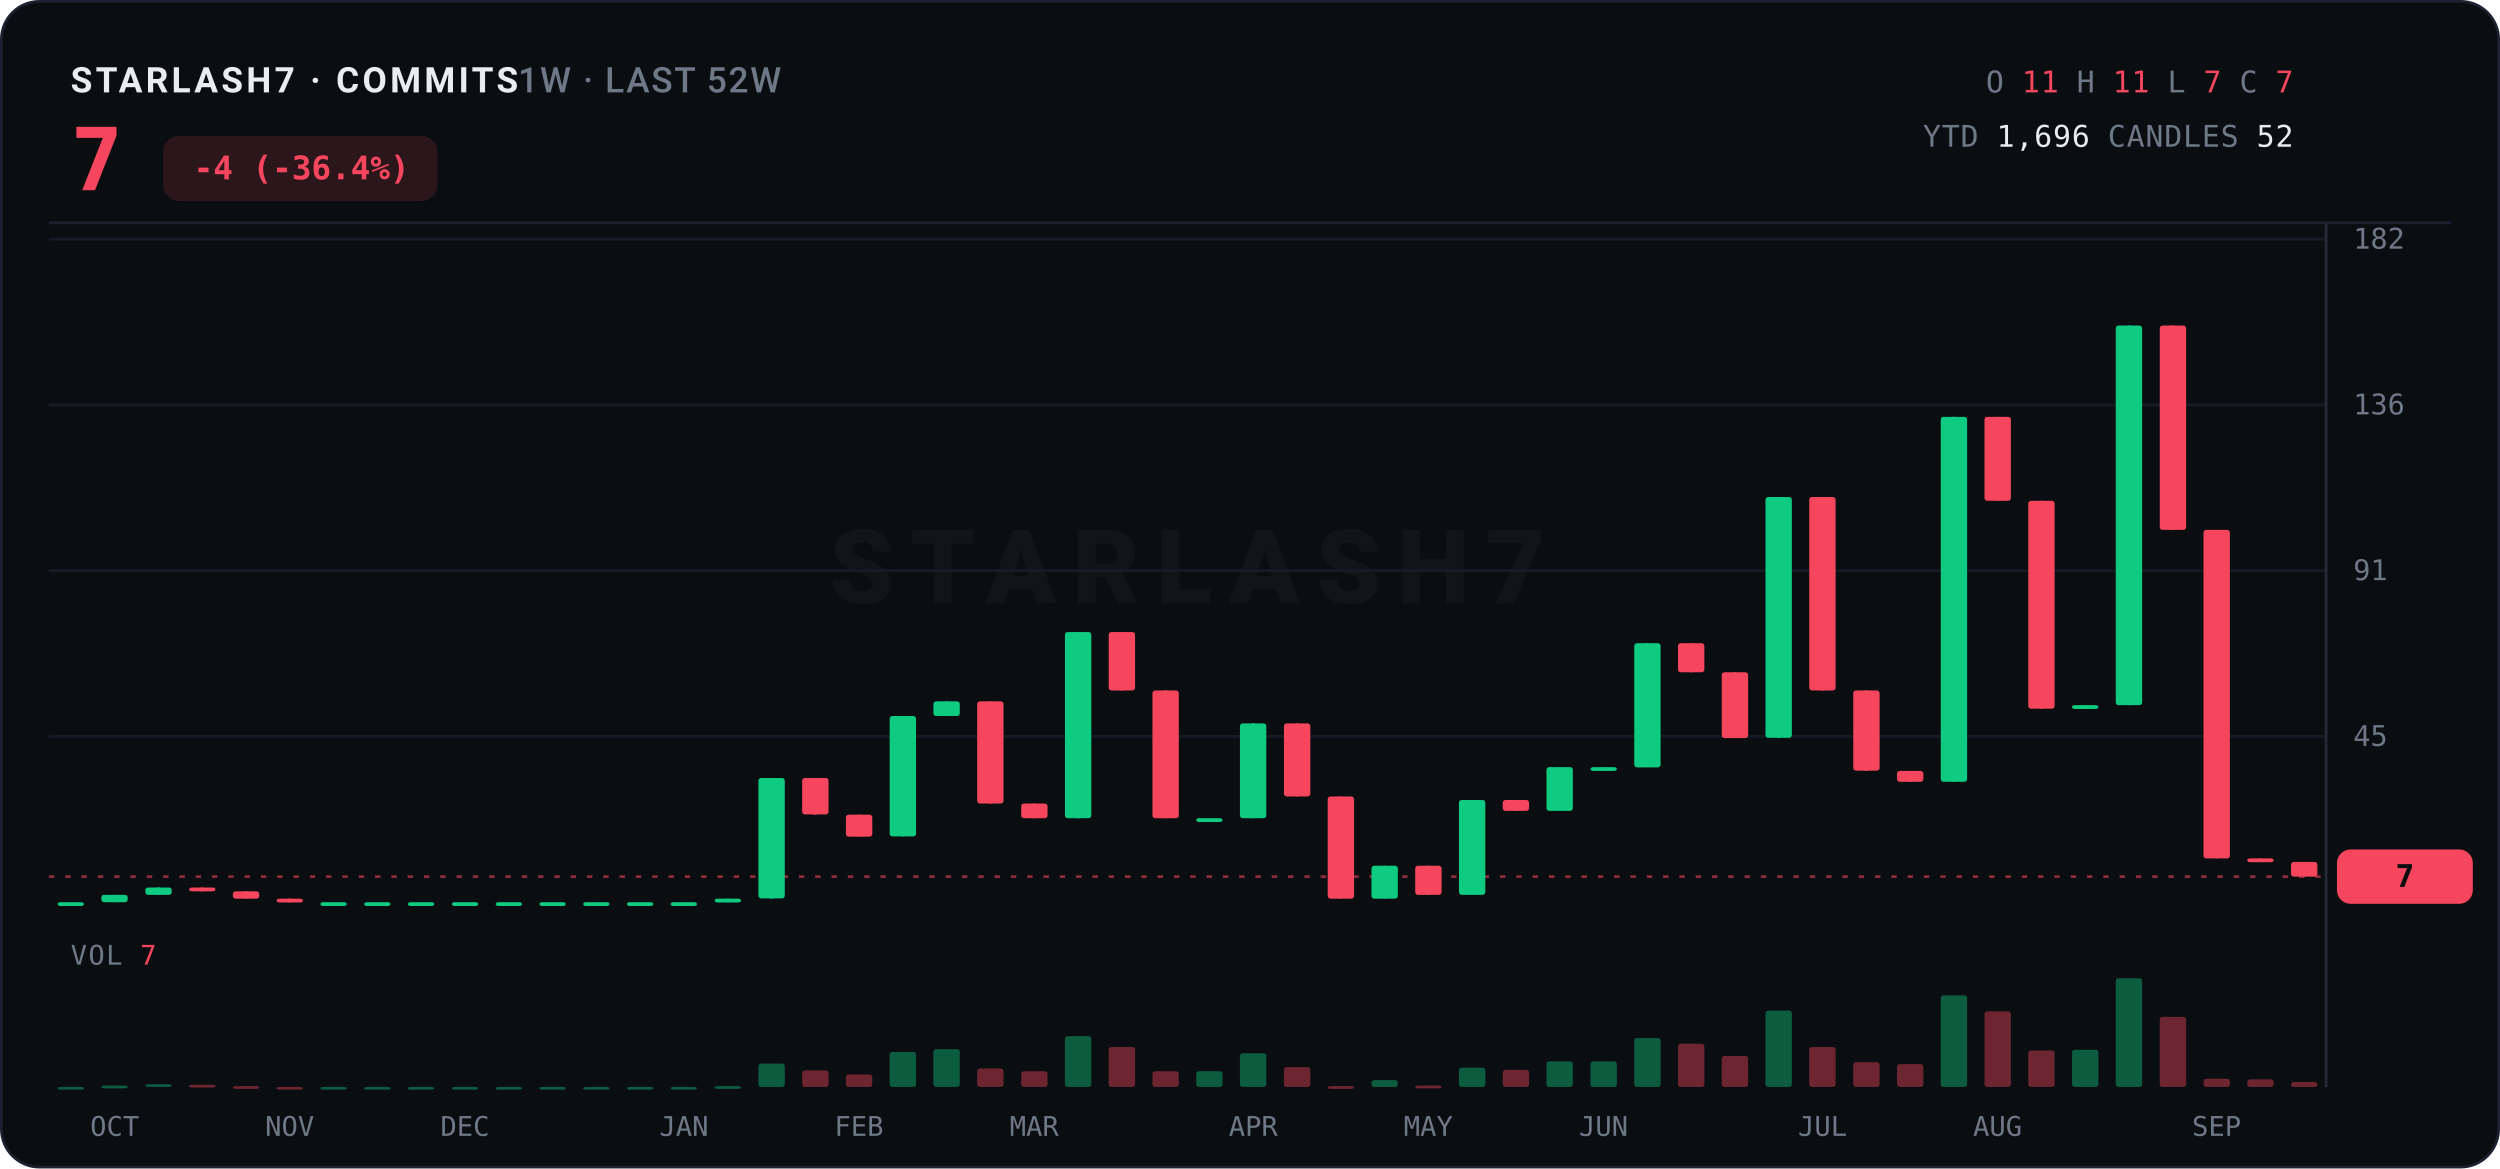
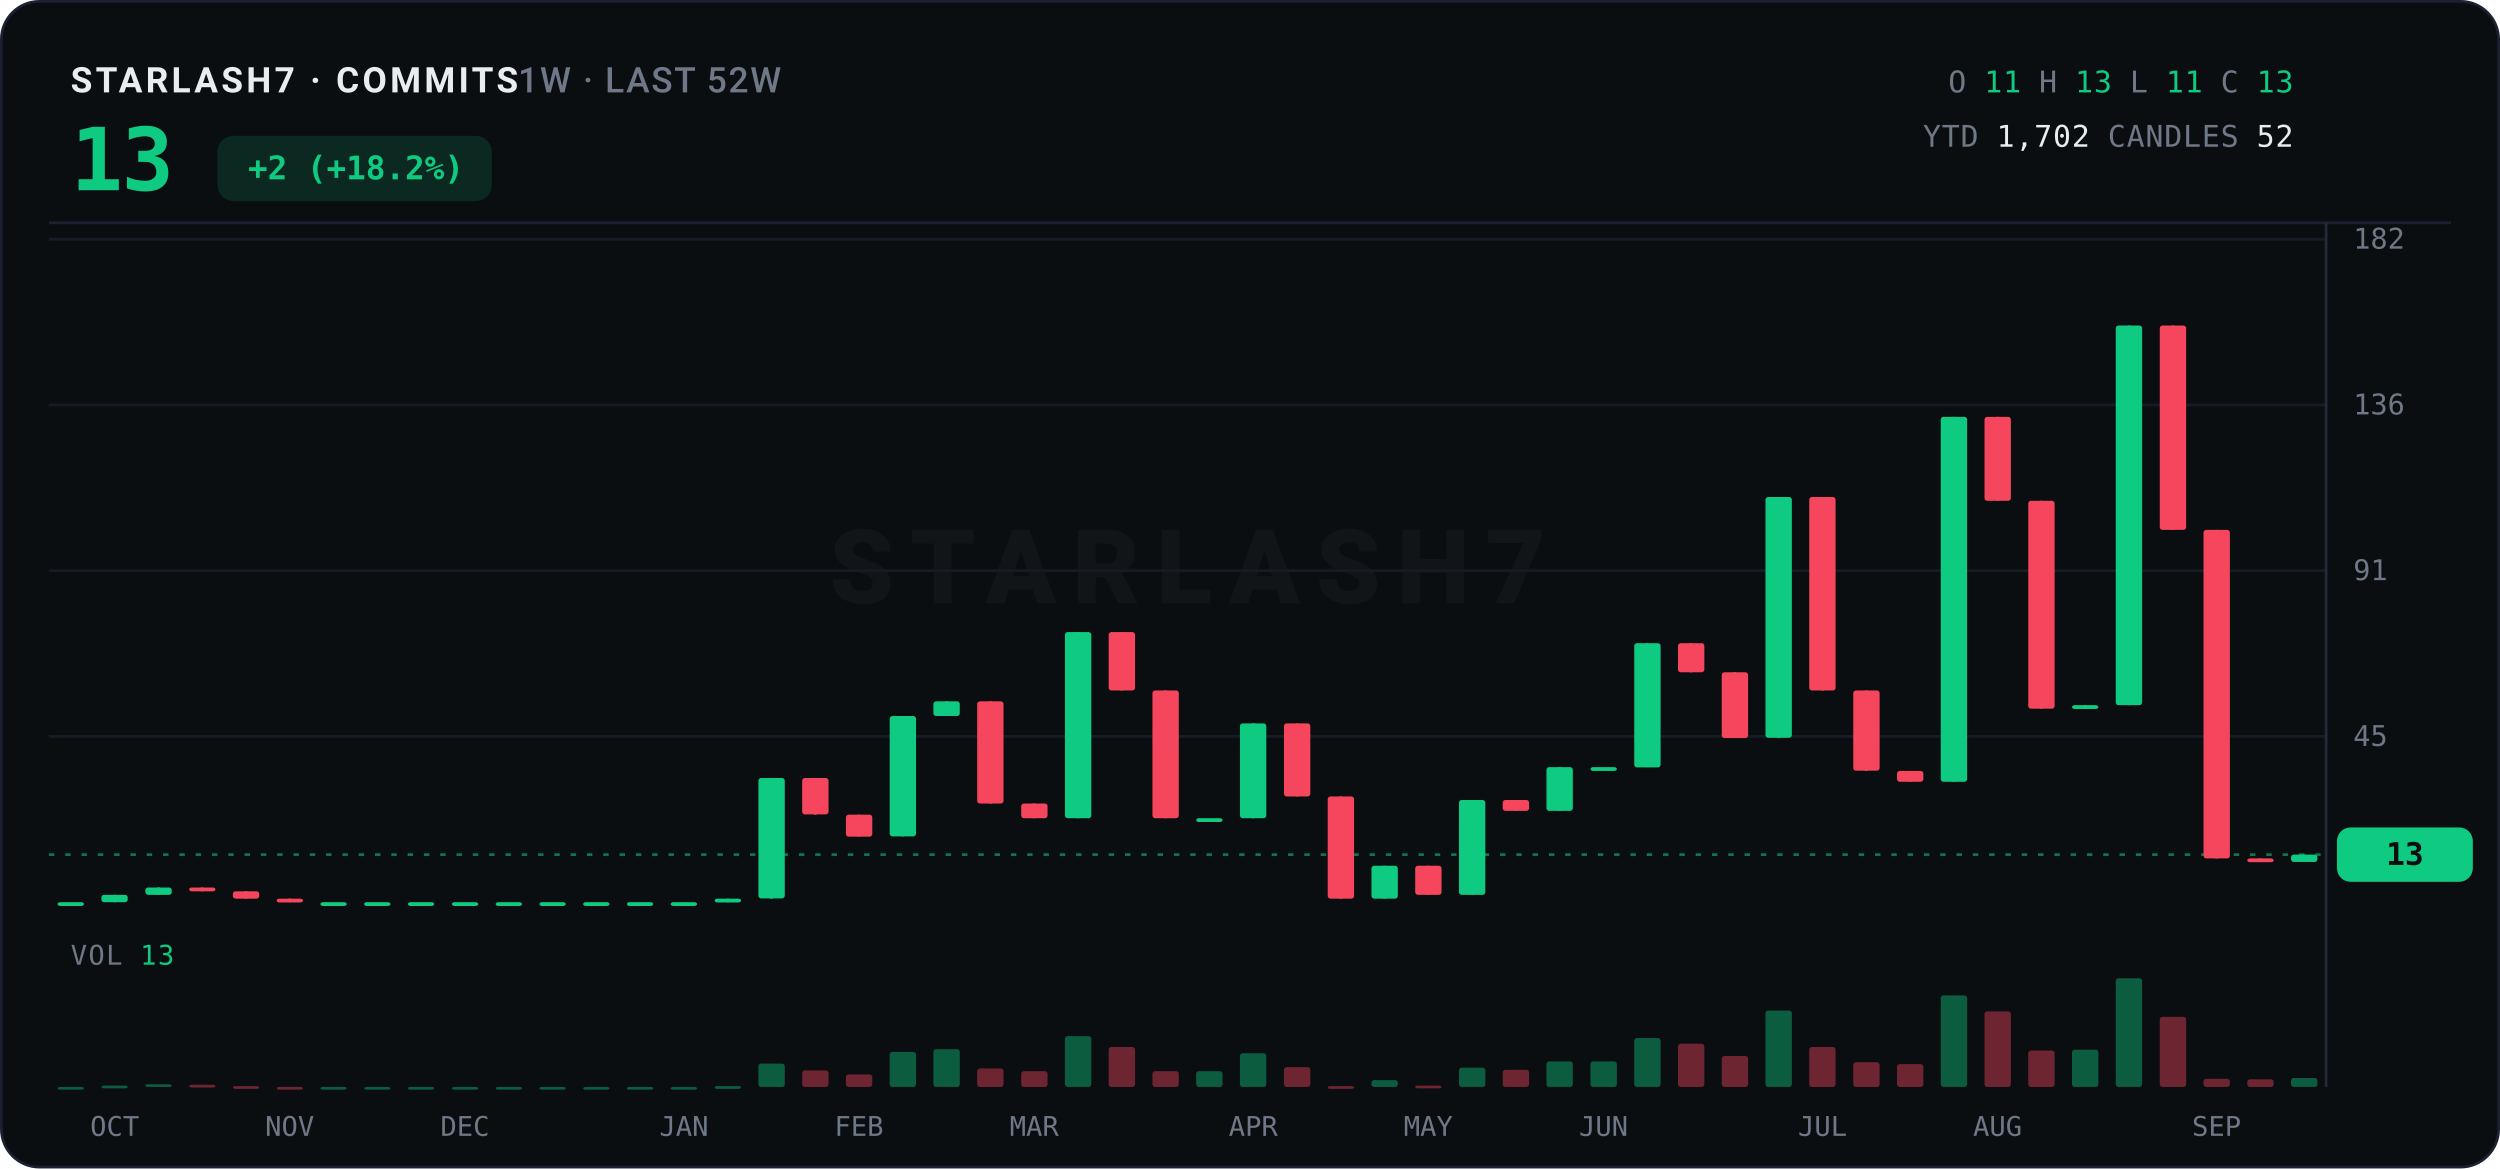
<svg xmlns="http://www.w3.org/2000/svg" width="920" height="430" viewBox="0 0 920 430">
  <rect x="0.5" y="0.5" width="919" height="429" rx="14" fill="#0B0E11" stroke="#1B2130" />
  <text x="26" y="34" font-family="ui-sans-serif,system-ui,-apple-system,'Segoe UI',Roboto,sans-serif" font-size="13" font-weight="700" letter-spacing="1.2" fill="#EAECEF">STARLASH7 · COMMITS<tspan fill="#6E7887" font-weight="500" letter-spacing="0.6">  1W · LAST 52W</tspan>
  </text>
-   <text x="26" y="70" font-family="ui-monospace,'SF Mono',SFMono-Regular,Menlo,Consolas,monospace" font-size="32" font-weight="800" fill="#F6465D" letter-spacing="-0.5">7</text>
-   <rect x="60" y="50" width="101" height="24" rx="6" fill="#F6465D" opacity="0.14" />
-   <text x="111" y="66" text-anchor="middle" font-family="ui-monospace,'SF Mono',SFMono-Regular,Menlo,Consolas,monospace" font-size="12" font-weight="700" fill="#F6465D">-4 (-36.4%)</text>
+   <text x="26" y="70" font-family="ui-monospace,'SF Mono',SFMono-Regular,Menlo,Consolas,monospace" font-size="32" font-weight="800" fill="#0ECB81" letter-spacing="-0.5">13</text>
+   <rect x="80" y="50" width="101" height="24" rx="6" fill="#0ECB81" opacity="0.14" />
+   <text x="131" y="66" text-anchor="middle" font-family="ui-monospace,'SF Mono',SFMono-Regular,Menlo,Consolas,monospace" font-size="12" font-weight="700" fill="#0ECB81">+2 (+18.2%)</text>
  <text x="844" y="34" text-anchor="end" font-family="ui-monospace,'SF Mono',SFMono-Regular,Menlo,Consolas,monospace" font-size="11" letter-spacing="0.3">
    <tspan fill="#6E7887">O</tspan>
-     <tspan fill="#F6465D">11</tspan>
+     <tspan fill="#0ECB81">11</tspan>
    <tspan fill="#6E7887">H</tspan>
-     <tspan fill="#F6465D">11</tspan>
+     <tspan fill="#0ECB81">13</tspan>
    <tspan fill="#6E7887">L</tspan>
-     <tspan fill="#F6465D">7</tspan>
+     <tspan fill="#0ECB81">11</tspan>
    <tspan fill="#6E7887">C</tspan>
-     <tspan fill="#F6465D">7</tspan>
+     <tspan fill="#0ECB81">13</tspan>
  </text>
  <text x="844" y="54" text-anchor="end" font-family="ui-monospace,'SF Mono',SFMono-Regular,Menlo,Consolas,monospace" font-size="11" letter-spacing="0.3">
    <tspan fill="#6E7887">YTD</tspan>
-     <tspan fill="#EAECEF">1,696</tspan>
+     <tspan fill="#EAECEF">1,702</tspan>
    <tspan fill="#6E7887">CANDLES</tspan>
    <tspan fill="#EAECEF">52</tspan>
  </text>
  <line x1="18" y1="82" x2="902" y2="82" stroke="#1B2130" stroke-width="1" />
  <text x="437.0" y="222.0" text-anchor="middle" font-family="ui-sans-serif,system-ui,-apple-system,'Segoe UI',Roboto,sans-serif" font-size="38" font-weight="800" letter-spacing="6" fill="#EAECEF" opacity="0.035">STARLASH7</text>
  <line x1="18" y1="271.0" x2="856" y2="271.0" stroke="#161C26" stroke-width="1" />
  <text x="866" y="274.5" font-family="ui-monospace,'SF Mono',SFMono-Regular,Menlo,Consolas,monospace" font-size="10.5" fill="#6E7887">45</text>
  <line x1="18" y1="210.0" x2="856" y2="210.0" stroke="#161C26" stroke-width="1" />
  <text x="866" y="213.5" font-family="ui-monospace,'SF Mono',SFMono-Regular,Menlo,Consolas,monospace" font-size="10.5" fill="#6E7887">91</text>
  <line x1="18" y1="149.0" x2="856" y2="149.0" stroke="#161C26" stroke-width="1" />
  <text x="866" y="152.5" font-family="ui-monospace,'SF Mono',SFMono-Regular,Menlo,Consolas,monospace" font-size="10.5" fill="#6E7887">136</text>
  <line x1="18" y1="88.0" x2="856" y2="88.0" stroke="#161C26" stroke-width="1" />
  <text x="866" y="91.5" font-family="ui-monospace,'SF Mono',SFMono-Regular,Menlo,Consolas,monospace" font-size="10.5" fill="#6E7887">182</text>
  <line x1="856" y1="82" x2="856" y2="400" stroke="#242B38" stroke-width="1" />
-   <line x1="18" y1="322.6" x2="856" y2="322.6" stroke="#F6465D" stroke-width="1" stroke-dasharray="2 4" opacity="0.55" />
-   <rect x="860" y="312.6" width="50" height="20" rx="5" fill="#F6465D" />
-   <text x="885.0" y="326.4" text-anchor="middle" font-family="ui-monospace,'SF Mono',SFMono-Regular,Menlo,Consolas,monospace" font-size="11.5" font-weight="800" fill="#0B0E11">7</text>
+   <line x1="18" y1="314.5" x2="856" y2="314.5" stroke="#0ECB81" stroke-width="1" stroke-dasharray="2 4" opacity="0.55" />
+   <rect x="860" y="304.5" width="50" height="20" rx="5" fill="#0ECB81" />
+   <text x="885.0" y="318.3" text-anchor="middle" font-family="ui-monospace,'SF Mono',SFMono-Regular,Menlo,Consolas,monospace" font-size="11.5" font-weight="800" fill="#0B0E11">13</text>
  <line x1="26.1" y1="332.0" x2="26.1" y2="332.0" stroke="#0ECB81" stroke-width="1" />
  <rect x="21.2" y="332.0" width="9.7" height="1.4" rx="1" fill="#0ECB81" />
  <line x1="42.2" y1="329.3" x2="42.2" y2="332.0" stroke="#0ECB81" stroke-width="1" />
  <rect x="37.3" y="329.3" width="9.7" height="2.7" rx="1" fill="#0ECB81" />
  <line x1="58.3" y1="326.6" x2="58.3" y2="329.3" stroke="#0ECB81" stroke-width="1" />
  <rect x="53.5" y="326.6" width="9.7" height="2.7" rx="1" fill="#0ECB81" />
  <line x1="74.4" y1="326.6" x2="74.4" y2="328.0" stroke="#F6465D" stroke-width="1" />
  <rect x="69.6" y="326.6" width="9.7" height="1.4" rx="1" fill="#F6465D" />
  <line x1="90.5" y1="328.0" x2="90.5" y2="330.7" stroke="#F6465D" stroke-width="1" />
  <rect x="85.7" y="328.0" width="9.7" height="2.7" rx="1" fill="#F6465D" />
  <line x1="106.6" y1="330.7" x2="106.6" y2="332.0" stroke="#F6465D" stroke-width="1" />
  <rect x="101.8" y="330.7" width="9.7" height="1.4" rx="1" fill="#F6465D" />
  <line x1="122.8" y1="332.0" x2="122.8" y2="332.0" stroke="#0ECB81" stroke-width="1" />
  <rect x="117.9" y="332.0" width="9.7" height="1.4" rx="1" fill="#0ECB81" />
  <line x1="138.9" y1="332.0" x2="138.9" y2="332.0" stroke="#0ECB81" stroke-width="1" />
  <rect x="134.0" y="332.0" width="9.7" height="1.4" rx="1" fill="#0ECB81" />
  <line x1="155.0" y1="332.0" x2="155.0" y2="332.0" stroke="#0ECB81" stroke-width="1" />
  <rect x="150.1" y="332.0" width="9.7" height="1.4" rx="1" fill="#0ECB81" />
  <line x1="171.1" y1="332.0" x2="171.1" y2="332.0" stroke="#0ECB81" stroke-width="1" />
  <rect x="166.3" y="332.0" width="9.7" height="1.4" rx="1" fill="#0ECB81" />
  <line x1="187.2" y1="332.0" x2="187.2" y2="332.0" stroke="#0ECB81" stroke-width="1" />
  <rect x="182.4" y="332.0" width="9.7" height="1.4" rx="1" fill="#0ECB81" />
  <line x1="203.3" y1="332.0" x2="203.3" y2="332.0" stroke="#0ECB81" stroke-width="1" />
  <rect x="198.5" y="332.0" width="9.7" height="1.4" rx="1" fill="#0ECB81" />
  <line x1="219.4" y1="332.0" x2="219.4" y2="332.0" stroke="#0ECB81" stroke-width="1" />
  <rect x="214.6" y="332.0" width="9.7" height="1.4" rx="1" fill="#0ECB81" />
  <line x1="235.6" y1="332.0" x2="235.6" y2="332.0" stroke="#0ECB81" stroke-width="1" />
  <rect x="230.7" y="332.0" width="9.7" height="1.4" rx="1" fill="#0ECB81" />
  <line x1="251.7" y1="332.0" x2="251.7" y2="332.0" stroke="#0ECB81" stroke-width="1" />
  <rect x="246.8" y="332.0" width="9.7" height="1.4" rx="1" fill="#0ECB81" />
  <line x1="267.8" y1="330.7" x2="267.8" y2="332.0" stroke="#0ECB81" stroke-width="1" />
  <rect x="263.0" y="330.7" width="9.7" height="1.4" rx="1" fill="#0ECB81" />
  <line x1="283.9" y1="286.3" x2="283.9" y2="330.7" stroke="#0ECB81" stroke-width="1" />
  <rect x="279.1" y="286.3" width="9.7" height="44.3" rx="1" fill="#0ECB81" />
  <line x1="300.0" y1="286.3" x2="300.0" y2="299.8" stroke="#F6465D" stroke-width="1" />
  <rect x="295.2" y="286.3" width="9.7" height="13.4" rx="1" fill="#F6465D" />
  <line x1="316.1" y1="299.8" x2="316.1" y2="307.8" stroke="#F6465D" stroke-width="1" />
  <rect x="311.3" y="299.8" width="9.7" height="8.1" rx="1" fill="#F6465D" />
  <line x1="332.3" y1="263.5" x2="332.3" y2="307.8" stroke="#0ECB81" stroke-width="1" />
  <rect x="327.4" y="263.5" width="9.7" height="44.3" rx="1" fill="#0ECB81" />
  <line x1="348.4" y1="258.1" x2="348.4" y2="263.5" stroke="#0ECB81" stroke-width="1" />
  <rect x="343.5" y="258.1" width="9.7" height="5.4" rx="1" fill="#0ECB81" />
  <line x1="364.5" y1="258.1" x2="364.5" y2="295.7" stroke="#F6465D" stroke-width="1" />
  <rect x="359.6" y="258.1" width="9.7" height="37.6" rx="1" fill="#F6465D" />
  <line x1="380.6" y1="295.7" x2="380.6" y2="301.1" stroke="#F6465D" stroke-width="1" />
  <rect x="375.8" y="295.7" width="9.7" height="5.4" rx="1" fill="#F6465D" />
  <line x1="396.7" y1="232.6" x2="396.7" y2="301.1" stroke="#0ECB81" stroke-width="1" />
  <rect x="391.9" y="232.6" width="9.7" height="68.5" rx="1" fill="#0ECB81" />
  <line x1="412.8" y1="232.6" x2="412.8" y2="254.1" stroke="#F6465D" stroke-width="1" />
  <rect x="408.0" y="232.6" width="9.7" height="21.5" rx="1" fill="#F6465D" />
  <line x1="428.9" y1="254.1" x2="428.9" y2="301.1" stroke="#F6465D" stroke-width="1" />
  <rect x="424.1" y="254.1" width="9.7" height="47.0" rx="1" fill="#F6465D" />
  <line x1="445.1" y1="301.1" x2="445.1" y2="301.1" stroke="#0ECB81" stroke-width="1" />
  <rect x="440.2" y="301.1" width="9.7" height="1.4" rx="1" fill="#0ECB81" />
  <line x1="461.2" y1="266.2" x2="461.2" y2="301.1" stroke="#0ECB81" stroke-width="1" />
  <rect x="456.3" y="266.2" width="9.7" height="34.9" rx="1" fill="#0ECB81" />
  <line x1="477.3" y1="266.2" x2="477.3" y2="293.1" stroke="#F6465D" stroke-width="1" />
  <rect x="472.5" y="266.2" width="9.7" height="26.9" rx="1" fill="#F6465D" />
  <line x1="493.4" y1="293.1" x2="493.4" y2="330.7" stroke="#F6465D" stroke-width="1" />
  <rect x="488.6" y="293.1" width="9.7" height="37.6" rx="1" fill="#F6465D" />
  <line x1="509.5" y1="318.6" x2="509.5" y2="330.7" stroke="#0ECB81" stroke-width="1" />
  <rect x="504.7" y="318.6" width="9.7" height="12.1" rx="1" fill="#0ECB81" />
  <line x1="525.6" y1="318.6" x2="525.6" y2="329.3" stroke="#F6465D" stroke-width="1" />
  <rect x="520.8" y="318.6" width="9.7" height="10.7" rx="1" fill="#F6465D" />
  <line x1="541.8" y1="294.4" x2="541.8" y2="329.3" stroke="#0ECB81" stroke-width="1" />
  <rect x="536.9" y="294.4" width="9.7" height="34.9" rx="1" fill="#0ECB81" />
  <line x1="557.9" y1="294.4" x2="557.9" y2="298.4" stroke="#F6465D" stroke-width="1" />
  <rect x="553.0" y="294.4" width="9.7" height="4.0" rx="1" fill="#F6465D" />
  <line x1="574.0" y1="282.3" x2="574.0" y2="298.4" stroke="#0ECB81" stroke-width="1" />
  <rect x="569.1" y="282.3" width="9.7" height="16.1" rx="1" fill="#0ECB81" />
  <line x1="590.1" y1="282.3" x2="590.1" y2="282.3" stroke="#0ECB81" stroke-width="1" />
  <rect x="585.3" y="282.3" width="9.7" height="1.4" rx="1" fill="#0ECB81" />
  <line x1="606.2" y1="236.7" x2="606.2" y2="282.3" stroke="#0ECB81" stroke-width="1" />
  <rect x="601.4" y="236.7" width="9.7" height="45.7" rx="1" fill="#0ECB81" />
  <line x1="622.3" y1="236.7" x2="622.3" y2="247.4" stroke="#F6465D" stroke-width="1" />
  <rect x="617.5" y="236.7" width="9.7" height="10.7" rx="1" fill="#F6465D" />
  <line x1="638.4" y1="247.4" x2="638.4" y2="271.6" stroke="#F6465D" stroke-width="1" />
  <rect x="633.6" y="247.4" width="9.7" height="24.2" rx="1" fill="#F6465D" />
  <line x1="654.6" y1="182.9" x2="654.6" y2="271.6" stroke="#0ECB81" stroke-width="1" />
  <rect x="649.7" y="182.9" width="9.7" height="88.6" rx="1" fill="#0ECB81" />
  <line x1="670.7" y1="182.9" x2="670.7" y2="254.1" stroke="#F6465D" stroke-width="1" />
  <rect x="665.8" y="182.9" width="9.7" height="71.2" rx="1" fill="#F6465D" />
  <line x1="686.8" y1="254.1" x2="686.8" y2="283.7" stroke="#F6465D" stroke-width="1" />
  <rect x="682.0" y="254.1" width="9.7" height="29.5" rx="1" fill="#F6465D" />
  <line x1="702.9" y1="283.7" x2="702.9" y2="287.7" stroke="#F6465D" stroke-width="1" />
  <rect x="698.1" y="283.7" width="9.7" height="4.0" rx="1" fill="#F6465D" />
  <line x1="719.0" y1="153.4" x2="719.0" y2="287.7" stroke="#0ECB81" stroke-width="1" />
  <rect x="714.2" y="153.4" width="9.7" height="134.3" rx="1" fill="#0ECB81" />
  <line x1="735.1" y1="153.4" x2="735.1" y2="184.3" stroke="#F6465D" stroke-width="1" />
  <rect x="730.3" y="153.4" width="9.7" height="30.9" rx="1" fill="#F6465D" />
  <line x1="751.2" y1="184.3" x2="751.2" y2="260.8" stroke="#F6465D" stroke-width="1" />
  <rect x="746.4" y="184.3" width="9.7" height="76.5" rx="1" fill="#F6465D" />
  <line x1="767.4" y1="259.5" x2="767.4" y2="260.8" stroke="#0ECB81" stroke-width="1" />
  <rect x="762.5" y="259.5" width="9.7" height="1.4" rx="1" fill="#0ECB81" />
  <line x1="783.5" y1="119.8" x2="783.5" y2="259.5" stroke="#0ECB81" stroke-width="1" />
  <rect x="778.6" y="119.8" width="9.7" height="139.7" rx="1" fill="#0ECB81" />
  <line x1="799.6" y1="119.8" x2="799.6" y2="195.0" stroke="#F6465D" stroke-width="1" />
  <rect x="794.8" y="119.8" width="9.7" height="75.2" rx="1" fill="#F6465D" />
  <line x1="815.7" y1="195.0" x2="815.7" y2="315.9" stroke="#F6465D" stroke-width="1" />
  <rect x="810.9" y="195.0" width="9.7" height="120.9" rx="1" fill="#F6465D" />
  <line x1="831.8" y1="315.9" x2="831.8" y2="317.2" stroke="#F6465D" stroke-width="1" />
  <rect x="827.0" y="315.9" width="9.7" height="1.4" rx="1" fill="#F6465D" />
-   <line x1="847.9" y1="317.2" x2="847.9" y2="322.6" stroke="#F6465D" stroke-width="1" />
-   <rect x="843.1" y="317.2" width="9.7" height="5.4" rx="1" fill="#F6465D" />
-   <text x="26" y="355" font-family="ui-monospace,'SF Mono',SFMono-Regular,Menlo,Consolas,monospace" font-size="10" letter-spacing="0.5" fill="#6E7887">VOL <tspan fill="#F6465D">7</tspan>
+   <line x1="847.9" y1="314.5" x2="847.9" y2="317.2" stroke="#0ECB81" stroke-width="1" />
+   <rect x="843.1" y="314.5" width="9.7" height="2.7" rx="1" fill="#0ECB81" />
+   <text x="26" y="355" font-family="ui-monospace,'SF Mono',SFMono-Regular,Menlo,Consolas,monospace" font-size="10" letter-spacing="0.5" fill="#6E7887">VOL <tspan fill="#0ECB81">13</tspan>
  </text>
  <rect x="21.2" y="400.0" width="9.7" height="1.0" rx="1" fill="#0ECB81" opacity="0.42" />
  <rect x="37.3" y="399.5" width="9.7" height="1.0" rx="1" fill="#0ECB81" opacity="0.42" />
  <rect x="53.5" y="399.0" width="9.7" height="1.0" rx="1" fill="#0ECB81" opacity="0.42" />
  <rect x="69.6" y="399.2" width="9.7" height="1.0" rx="1" fill="#F6465D" opacity="0.42" />
  <rect x="85.7" y="399.7" width="9.7" height="1.0" rx="1" fill="#F6465D" opacity="0.42" />
  <rect x="101.8" y="400.0" width="9.7" height="1.0" rx="1" fill="#F6465D" opacity="0.42" />
  <rect x="117.9" y="400.0" width="9.7" height="1.0" rx="1" fill="#0ECB81" opacity="0.42" />
  <rect x="134.0" y="400.0" width="9.7" height="1.0" rx="1" fill="#0ECB81" opacity="0.42" />
  <rect x="150.1" y="400.0" width="9.7" height="1.0" rx="1" fill="#0ECB81" opacity="0.42" />
  <rect x="166.3" y="400.0" width="9.7" height="1.0" rx="1" fill="#0ECB81" opacity="0.42" />
  <rect x="182.4" y="400.0" width="9.7" height="1.0" rx="1" fill="#0ECB81" opacity="0.42" />
  <rect x="198.5" y="400.0" width="9.7" height="1.0" rx="1" fill="#0ECB81" opacity="0.42" />
  <rect x="214.6" y="400.0" width="9.7" height="1.0" rx="1" fill="#0ECB81" opacity="0.42" />
  <rect x="230.7" y="400.0" width="9.7" height="1.0" rx="1" fill="#0ECB81" opacity="0.42" />
  <rect x="246.8" y="400.0" width="9.7" height="1.0" rx="1" fill="#0ECB81" opacity="0.42" />
  <rect x="263.0" y="399.7" width="9.7" height="1.0" rx="1" fill="#0ECB81" opacity="0.42" />
  <rect x="279.1" y="391.4" width="9.7" height="8.6" rx="1" fill="#0ECB81" opacity="0.42" />
  <rect x="295.2" y="393.9" width="9.7" height="6.1" rx="1" fill="#F6465D" opacity="0.42" />
  <rect x="311.3" y="395.4" width="9.7" height="4.6" rx="1" fill="#F6465D" opacity="0.42" />
  <rect x="327.4" y="387.1" width="9.7" height="12.9" rx="1" fill="#0ECB81" opacity="0.42" />
  <rect x="343.5" y="386.1" width="9.7" height="13.9" rx="1" fill="#0ECB81" opacity="0.42" />
  <rect x="359.6" y="393.2" width="9.7" height="6.8" rx="1" fill="#F6465D" opacity="0.42" />
  <rect x="375.8" y="394.2" width="9.7" height="5.8" rx="1" fill="#F6465D" opacity="0.42" />
  <rect x="391.9" y="381.3" width="9.7" height="18.7" rx="1" fill="#0ECB81" opacity="0.42" />
  <rect x="408.0" y="385.3" width="9.7" height="14.7" rx="1" fill="#F6465D" opacity="0.42" />
  <rect x="424.1" y="394.2" width="9.7" height="5.8" rx="1" fill="#F6465D" opacity="0.42" />
  <rect x="440.2" y="394.2" width="9.7" height="5.8" rx="1" fill="#0ECB81" opacity="0.42" />
  <rect x="456.3" y="387.6" width="9.7" height="12.4" rx="1" fill="#0ECB81" opacity="0.42" />
  <rect x="472.5" y="392.7" width="9.7" height="7.3" rx="1" fill="#F6465D" opacity="0.42" />
  <rect x="488.6" y="399.7" width="9.7" height="1.0" rx="1" fill="#F6465D" opacity="0.42" />
  <rect x="504.7" y="397.5" width="9.7" height="2.5" rx="1" fill="#0ECB81" opacity="0.42" />
  <rect x="520.8" y="399.5" width="9.7" height="1.0" rx="1" fill="#F6465D" opacity="0.42" />
  <rect x="536.9" y="392.9" width="9.7" height="7.1" rx="1" fill="#0ECB81" opacity="0.42" />
  <rect x="553.0" y="393.7" width="9.7" height="6.3" rx="1" fill="#F6465D" opacity="0.42" />
  <rect x="569.1" y="390.6" width="9.7" height="9.4" rx="1" fill="#0ECB81" opacity="0.42" />
  <rect x="585.3" y="390.6" width="9.7" height="9.4" rx="1" fill="#0ECB81" opacity="0.42" />
  <rect x="601.4" y="382.0" width="9.7" height="18.0" rx="1" fill="#0ECB81" opacity="0.42" />
  <rect x="617.5" y="384.1" width="9.7" height="15.9" rx="1" fill="#F6465D" opacity="0.42" />
  <rect x="633.6" y="388.6" width="9.7" height="11.4" rx="1" fill="#F6465D" opacity="0.42" />
  <rect x="649.7" y="371.9" width="9.7" height="28.1" rx="1" fill="#0ECB81" opacity="0.42" />
  <rect x="665.8" y="385.3" width="9.7" height="14.7" rx="1" fill="#F6465D" opacity="0.42" />
  <rect x="682.0" y="390.9" width="9.7" height="9.1" rx="1" fill="#F6465D" opacity="0.42" />
  <rect x="698.1" y="391.6" width="9.7" height="8.4" rx="1" fill="#F6465D" opacity="0.42" />
  <rect x="714.2" y="366.3" width="9.7" height="33.7" rx="1" fill="#0ECB81" opacity="0.42" />
  <rect x="730.3" y="372.2" width="9.7" height="27.8" rx="1" fill="#F6465D" opacity="0.42" />
  <rect x="746.4" y="386.6" width="9.7" height="13.4" rx="1" fill="#F6465D" opacity="0.42" />
  <rect x="762.5" y="386.3" width="9.7" height="13.7" rx="1" fill="#0ECB81" opacity="0.42" />
  <rect x="778.6" y="360.0" width="9.7" height="40.0" rx="1" fill="#0ECB81" opacity="0.42" />
  <rect x="794.8" y="374.2" width="9.7" height="25.8" rx="1" fill="#F6465D" opacity="0.42" />
  <rect x="810.9" y="397.0" width="9.7" height="3.0" rx="1" fill="#F6465D" opacity="0.42" />
  <rect x="827.0" y="397.2" width="9.7" height="2.8" rx="1" fill="#F6465D" opacity="0.42" />
-   <rect x="843.1" y="398.2" width="9.7" height="1.8" rx="1" fill="#F6465D" opacity="0.42" />
+   <rect x="843.1" y="396.7" width="9.7" height="3.3" rx="1" fill="#0ECB81" opacity="0.42" />
  <text x="42.2" y="418" text-anchor="middle" font-family="ui-monospace,'SF Mono',SFMono-Regular,Menlo,Consolas,monospace" font-size="10" fill="#6E7887">OCT</text>
  <text x="106.6" y="418" text-anchor="middle" font-family="ui-monospace,'SF Mono',SFMono-Regular,Menlo,Consolas,monospace" font-size="10" fill="#6E7887">NOV</text>
  <text x="171.1" y="418" text-anchor="middle" font-family="ui-monospace,'SF Mono',SFMono-Regular,Menlo,Consolas,monospace" font-size="10" fill="#6E7887">DEC</text>
  <text x="251.7" y="418" text-anchor="middle" font-family="ui-monospace,'SF Mono',SFMono-Regular,Menlo,Consolas,monospace" font-size="10" fill="#6E7887">JAN</text>
  <text x="316.1" y="418" text-anchor="middle" font-family="ui-monospace,'SF Mono',SFMono-Regular,Menlo,Consolas,monospace" font-size="10" fill="#6E7887">FEB</text>
  <text x="380.6" y="418" text-anchor="middle" font-family="ui-monospace,'SF Mono',SFMono-Regular,Menlo,Consolas,monospace" font-size="10" fill="#6E7887">MAR</text>
  <text x="461.2" y="418" text-anchor="middle" font-family="ui-monospace,'SF Mono',SFMono-Regular,Menlo,Consolas,monospace" font-size="10" fill="#6E7887">APR</text>
  <text x="525.6" y="418" text-anchor="middle" font-family="ui-monospace,'SF Mono',SFMono-Regular,Menlo,Consolas,monospace" font-size="10" fill="#6E7887">MAY</text>
  <text x="590.1" y="418" text-anchor="middle" font-family="ui-monospace,'SF Mono',SFMono-Regular,Menlo,Consolas,monospace" font-size="10" fill="#6E7887">JUN</text>
  <text x="670.7" y="418" text-anchor="middle" font-family="ui-monospace,'SF Mono',SFMono-Regular,Menlo,Consolas,monospace" font-size="10" fill="#6E7887">JUL</text>
  <text x="735.1" y="418" text-anchor="middle" font-family="ui-monospace,'SF Mono',SFMono-Regular,Menlo,Consolas,monospace" font-size="10" fill="#6E7887">AUG</text>
  <text x="815.7" y="418" text-anchor="middle" font-family="ui-monospace,'SF Mono',SFMono-Regular,Menlo,Consolas,monospace" font-size="10" fill="#6E7887">SEP</text>
</svg>
